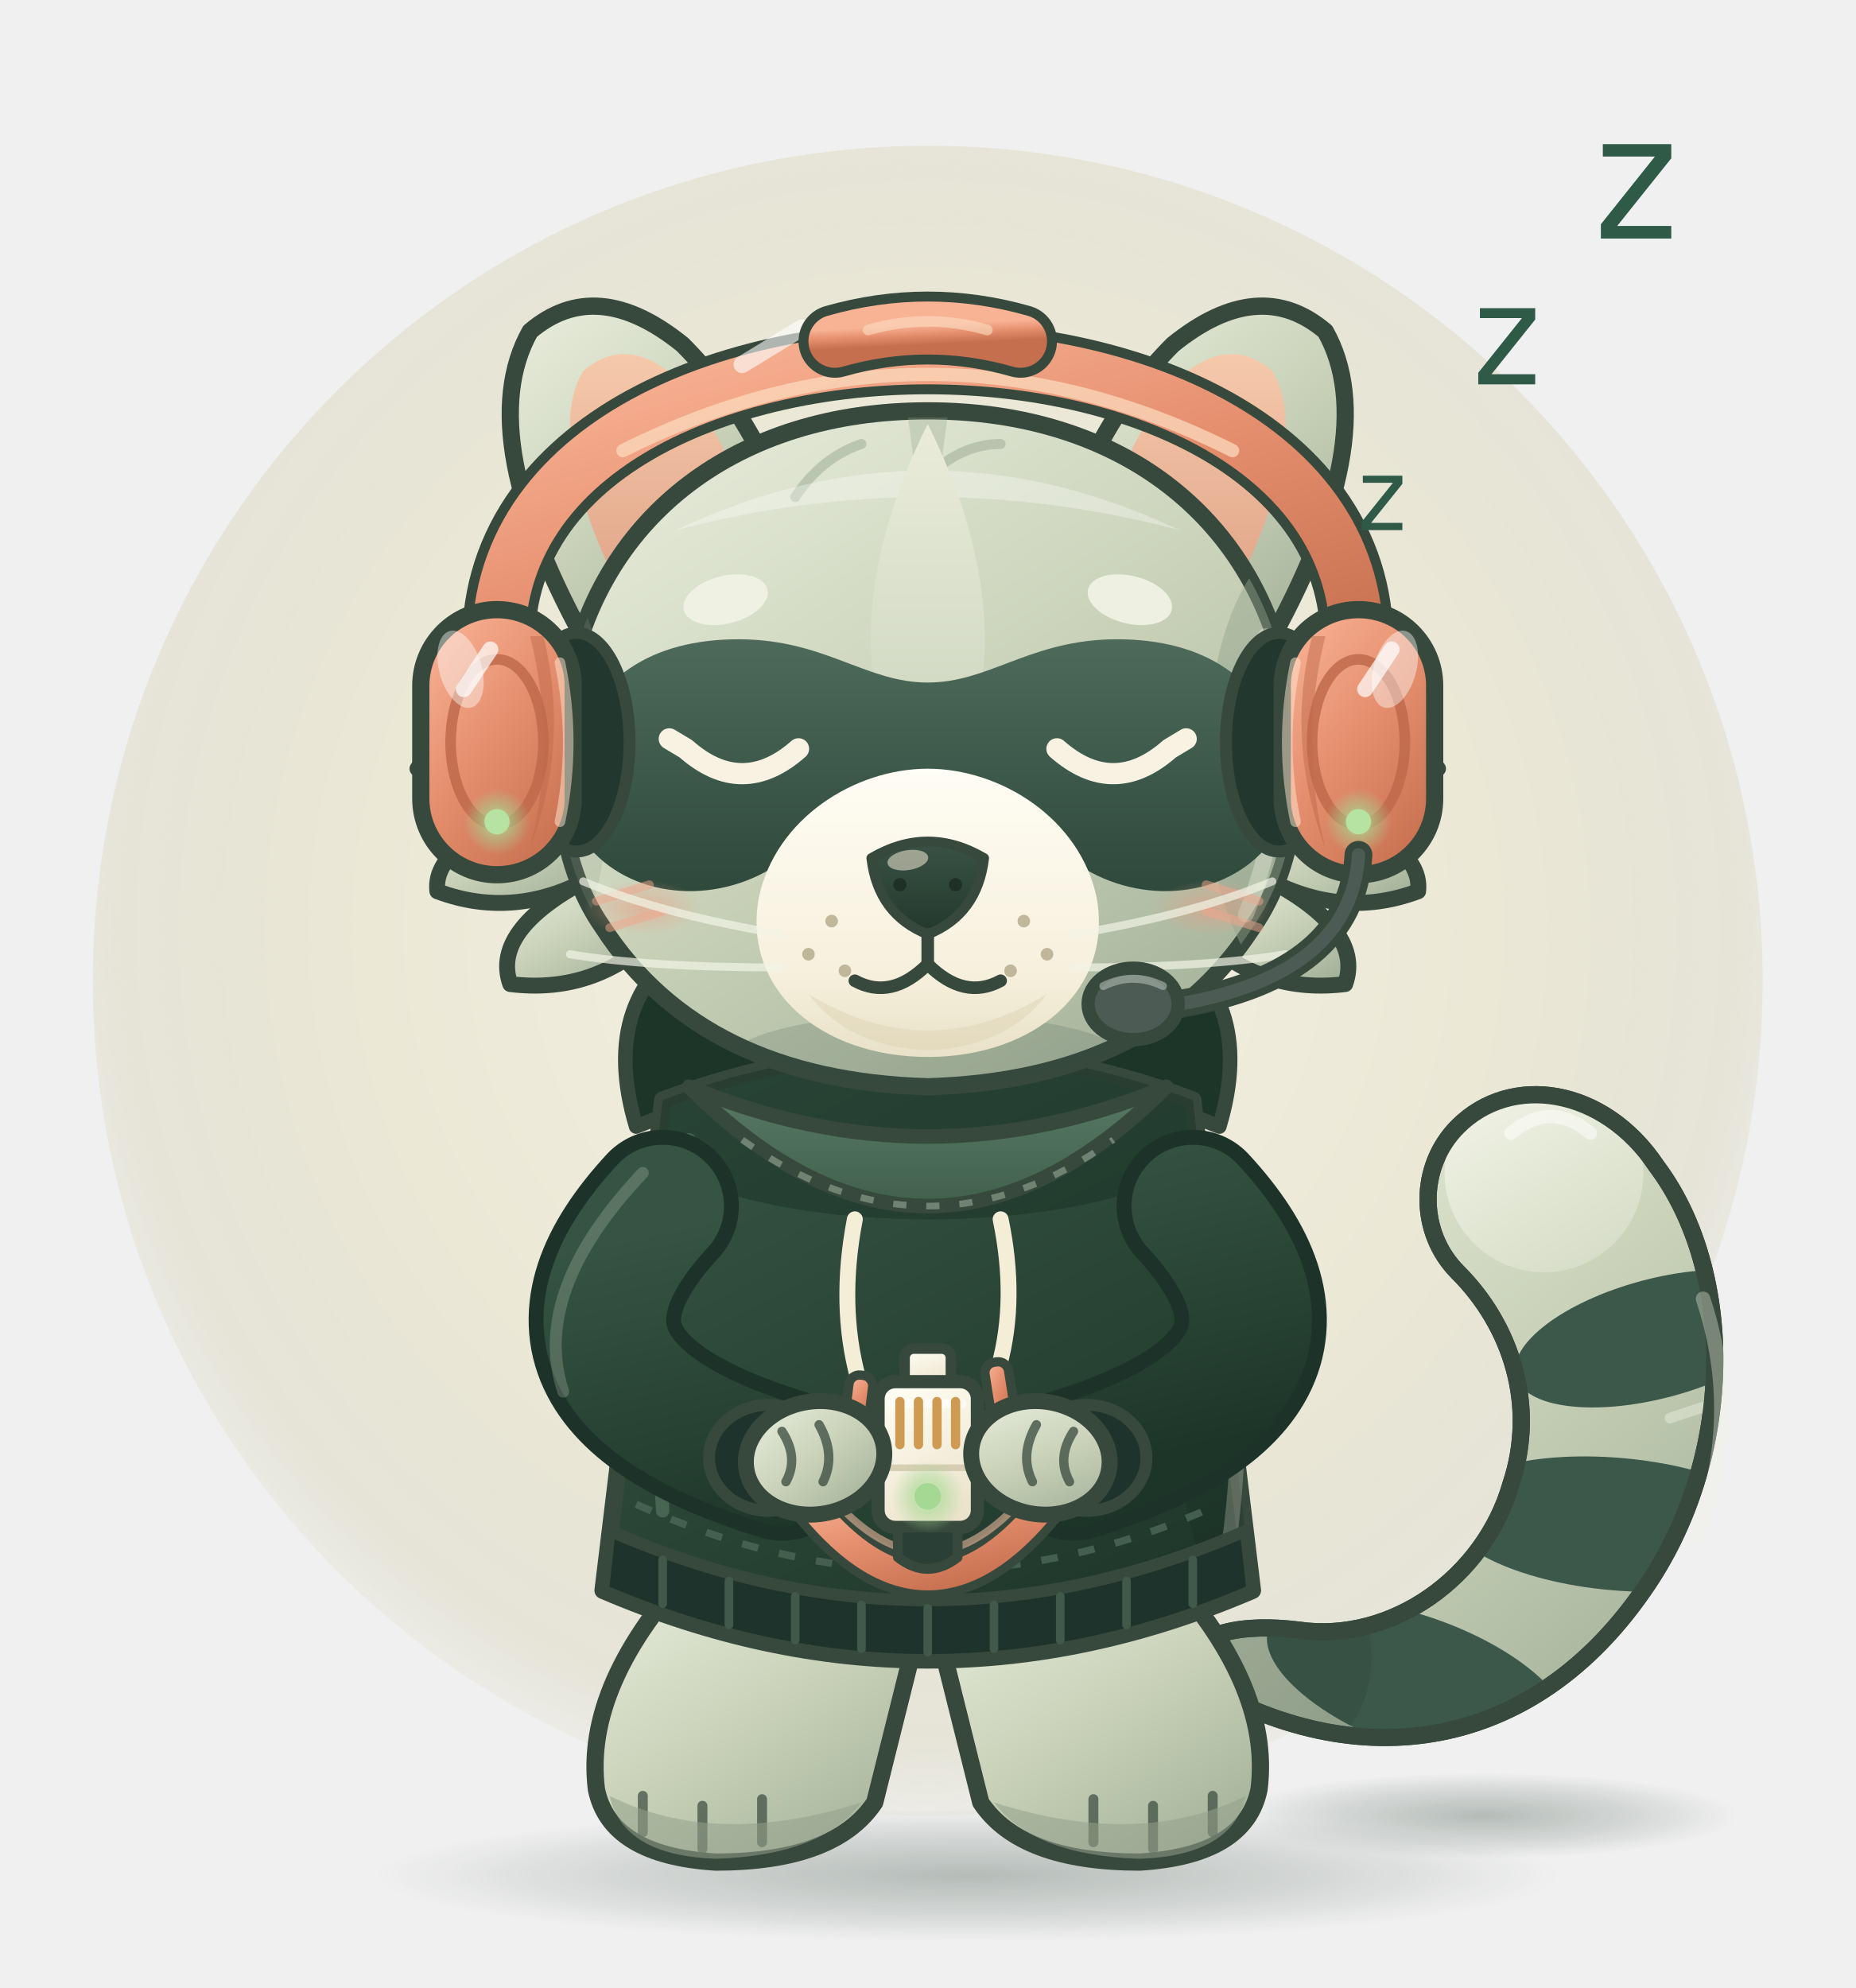
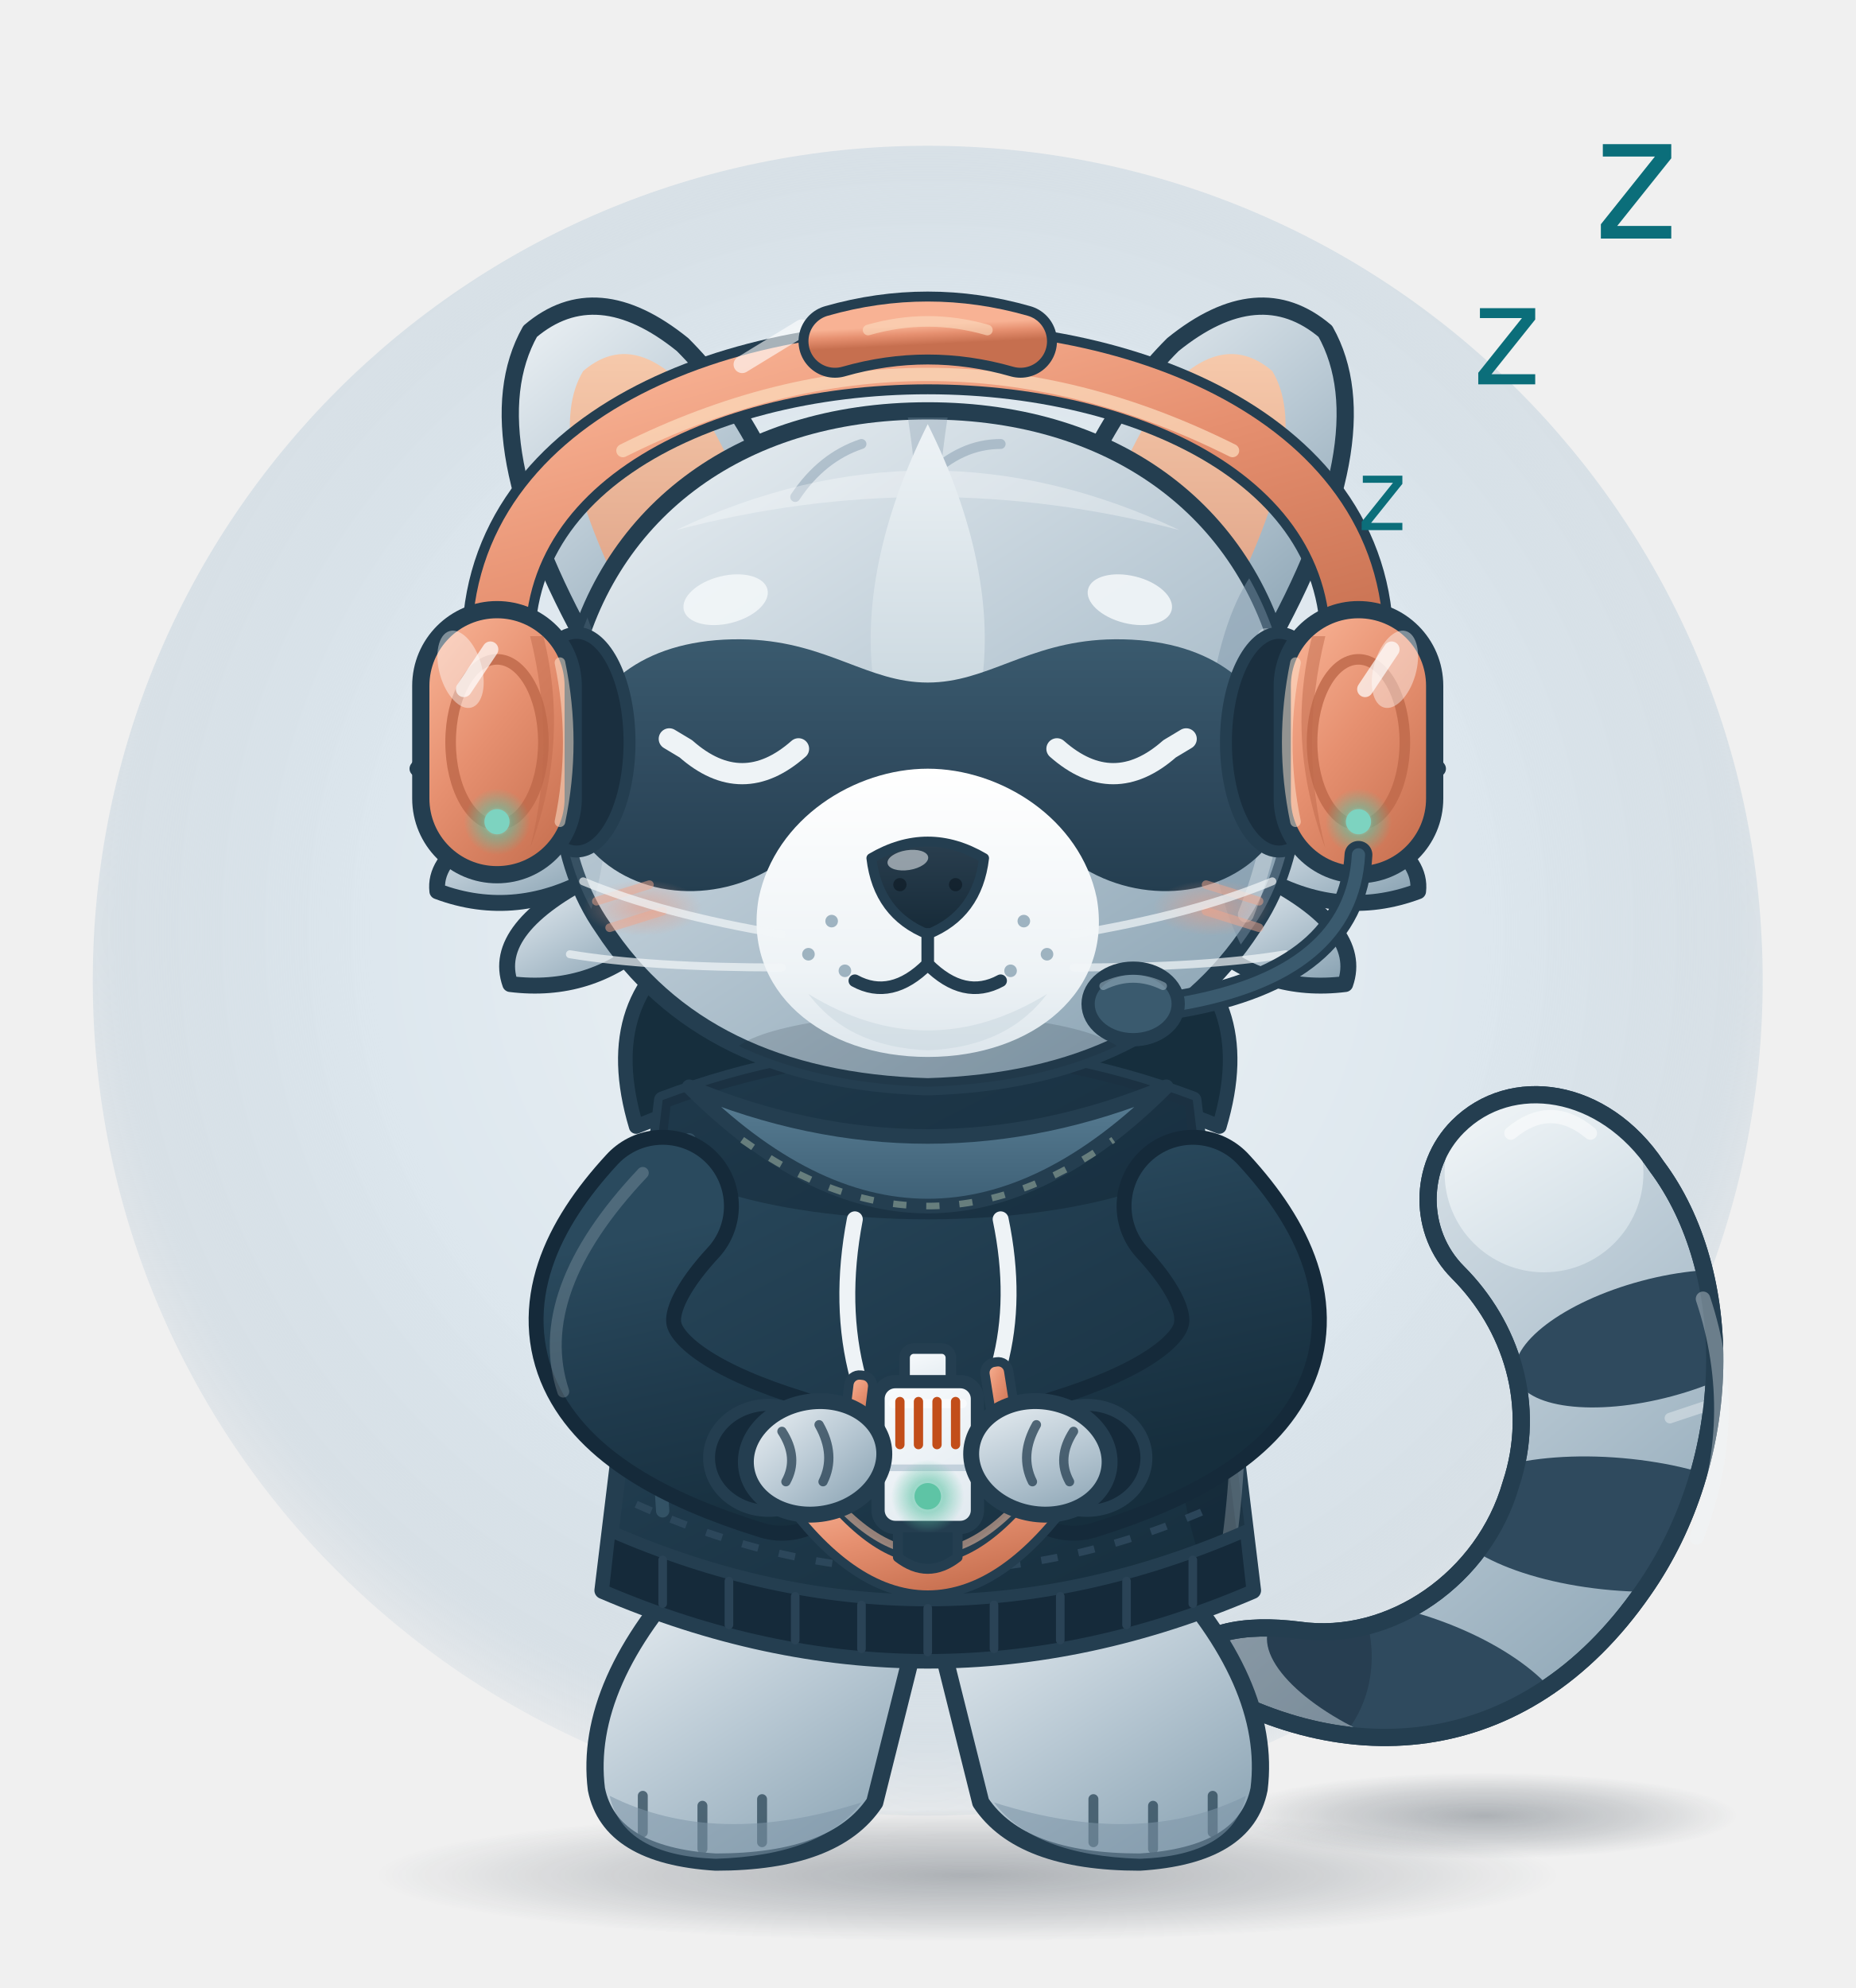
<svg xmlns="http://www.w3.org/2000/svg" viewBox="0 0 280 300" role="img" aria-labelledby="title">
  <style>.moon{fill:url(#k-halo)}.happy,.smile,.spark,.sleep,.zzz,.umbrella,.rain{display:none}.eyes{display:none}.sleep,.zzz{display:block}</style>
  <defs>
    <radialGradient id="k-halo" cx=".5" cy=".47" r=".55">
-       <stop offset="0" stop-color="#f4f1e4" />
-       <stop offset=".6" stop-color="#ebe8d6" />
-       <stop offset=".88" stop-color="#e0ddc8" stop-opacity=".6" />
-       <stop offset="1" stop-color="#ddd9c4" stop-opacity="0" />
+       <stop offset="0" stop-color="#eef3f6" />
+       <stop offset=".6" stop-color="#dde7ee" />
+       <stop offset=".88" stop-color="#c8d6e0" stop-opacity=".6" />
+       <stop offset="1" stop-color="#b9c9d6" stop-opacity="0" />
    </radialGradient>
    <radialGradient id="k-shadow" cx=".5" cy=".5" r=".5">
-       <stop offset="0" stop-color="#2c4437" stop-opacity=".3" />
-       <stop offset=".6" stop-color="#2c4437" stop-opacity=".14" />
-       <stop offset="1" stop-color="#2c4437" stop-opacity="0" />
+       <stop offset="0" stop-color="#12202e" stop-opacity=".3" />
+       <stop offset=".6" stop-color="#12202e" stop-opacity=".14" />
+       <stop offset="1" stop-color="#12202e" stop-opacity="0" />
    </radialGradient>
    <linearGradient id="k-fur" x1=".15" y1="0" x2=".85" y2="1">
-       <stop offset="0" stop-color="#e6ebd9" />
-       <stop offset=".5" stop-color="#c9d2b9" />
-       <stop offset="1" stop-color="#a3b199" />
+       <stop offset="0" stop-color="#e8eef2" />
+       <stop offset=".5" stop-color="#b9c9d4" />
+       <stop offset="1" stop-color="#8aa3b3" />
    </linearGradient>
    <linearGradient id="k-fur-lt" x1=".2" y1="0" x2=".8" y2="1">
-       <stop offset="0" stop-color="#f2f4e6" />
-       <stop offset="1" stop-color="#d5dcc6" />
+       <stop offset="0" stop-color="#f2f6f8" />
+       <stop offset="1" stop-color="#d0dde5" />
    </linearGradient>
    <linearGradient id="k-blaze" x1=".5" y1="0" x2=".5" y2="1">
-       <stop offset="0" stop-color="#e9ecd9" />
-       <stop offset="1" stop-color="#d0d8c2" />
+       <stop offset="0" stop-color="#eef3f6" />
+       <stop offset="1" stop-color="#c8d6de" />
    </linearGradient>
    <linearGradient id="k-muz" x1=".5" y1="0" x2=".5" y2="1">
-       <stop offset="0" stop-color="#fffdf4" />
-       <stop offset=".7" stop-color="#f6f0dd" />
-       <stop offset="1" stop-color="#e9e1c8" />
+       <stop offset="0" stop-color="#ffffff" />
+       <stop offset=".7" stop-color="#eef3f6" />
+       <stop offset="1" stop-color="#dde6ec" />
    </linearGradient>
    <linearGradient id="k-mask" x1=".5" y1="0" x2=".5" y2="1">
-       <stop offset="0" stop-color="#4d6a5a" />
-       <stop offset=".55" stop-color="#3c584a" />
-       <stop offset="1" stop-color="#2f493c" />
+       <stop offset="0" stop-color="#3a5a6e" />
+       <stop offset=".55" stop-color="#2f4a5e" />
+       <stop offset="1" stop-color="#243e50" />
    </linearGradient>
    <linearGradient id="k-hood" x1=".25" y1="0" x2=".8" y2="1">
-       <stop offset="0" stop-color="#355443" />
-       <stop offset=".5" stop-color="#2a4536" />
-       <stop offset="1" stop-color="#1d3529" />
+       <stop offset="0" stop-color="#2a4a5e" />
+       <stop offset=".5" stop-color="#1f3a4c" />
+       <stop offset="1" stop-color="#162e3d" />
    </linearGradient>
    <linearGradient id="k-hood-lt" x1=".5" y1="0" x2=".5" y2="1">
-       <stop offset="0" stop-color="#587a63" />
-       <stop offset="1" stop-color="#40604c" />
+       <stop offset="0" stop-color="#5a7f95" />
+       <stop offset="1" stop-color="#3d5f75" />
    </linearGradient>
    <linearGradient id="k-copper" x1=".15" y1="0" x2=".85" y2="1">
      <stop offset="0" stop-color="#f8b294" />
      <stop offset=".45" stop-color="#e69070" />
      <stop offset="1" stop-color="#c66f4f" />
    </linearGradient>
    <linearGradient id="k-ear" x1=".5" y1="0" x2=".5" y2="1">
      <stop offset="0" stop-color="#f6c9ab" />
      <stop offset="1" stop-color="#e0a488" />
    </linearGradient>
    <linearGradient id="k-cream" x1=".3" y1="0" x2=".7" y2="1">
-       <stop offset="0" stop-color="#fffdf2" />
-       <stop offset="1" stop-color="#eae2ca" />
+       <stop offset="0" stop-color="#f7fafc" />
+       <stop offset="1" stop-color="#e2eaf0" />
    </linearGradient>
    <linearGradient id="k-nose" x1=".5" y1="0" x2=".5" y2="1">
-       <stop offset="0" stop-color="#3a5245" />
-       <stop offset="1" stop-color="#22382c" />
+       <stop offset="0" stop-color="#2a3f4f" />
+       <stop offset="1" stop-color="#162a38" />
    </linearGradient>
    <linearGradient id="k-eye" x1=".5" y1="0" x2=".5" y2="1">
      <stop offset="0" stop-color="#ffffff" />
      <stop offset="1" stop-color="#eef0e4" />
    </linearGradient>
    <linearGradient id="k-iris" x1=".5" y1="0" x2=".5" y2="1">
-       <stop offset="0" stop-color="#a8e8c8" />
-       <stop offset=".55" stop-color="#4fb28a" />
-       <stop offset="1" stop-color="#2a7f60" />
+       <stop offset="0" stop-color="#a8e6e0" />
+       <stop offset=".55" stop-color="#3fb8b0" />
+       <stop offset="1" stop-color="#0e7c86" />
    </linearGradient>
    <radialGradient id="k-led" cx=".5" cy=".5" r=".5">
-       <stop offset="0" stop-color="#cdf0b8" stop-opacity=".95" />
-       <stop offset=".45" stop-color="#a5d892" stop-opacity=".55" />
-       <stop offset="1" stop-color="#a5d892" stop-opacity="0" />
+       <stop offset="0" stop-color="#c8f0e8" stop-opacity=".95" />
+       <stop offset=".45" stop-color="#5ec4a5" stop-opacity=".55" />
+       <stop offset="1" stop-color="#5ec4a5" stop-opacity="0" />
    </radialGradient>
    <radialGradient id="k-blush" cx=".5" cy=".5" r=".5">
      <stop offset="0" stop-color="#ef9a80" stop-opacity=".55" />
      <stop offset="1" stop-color="#ef9a80" stop-opacity="0" />
    </radialGradient>
    <clipPath id="k-tailclip">
      <path d="M178 252 C202 268 230 266 248 240 C262 220 262 192 250 176 C242 164 228 162 220 170 C214 176 214 186 220 192 C228 200 232 212 228 224 C224 238 210 248 196 246 C188 245 180 246 178 252 Z" />
    </clipPath>
    <clipPath id="k-bodyclip">
      <path d="M100 166 Q140 151 180 166 L189 240 Q140 261 91 240 Z" />
    </clipPath>
    <clipPath id="k-headclip">
      <path d="M140 62 C111 62 91 78 86 102 C83 116 84 130 91 140 Q106 163 140 164 Q174 163 189 140 C196 130 197 116 194 102 C189 78 169 62 140 62 Z" />
    </clipPath>
  </defs>
  <circle class="moon" cx="140" cy="148" r="126" />
  <ellipse class="shadow" cx="146" cy="283" rx="90" ry="10" fill="url(#k-shadow)" />
  <ellipse cx="224" cy="274" rx="38" ry="6.5" fill="url(#k-shadow)" />
-   <g class="hop" stroke="#37493c" stroke-width="2.6" stroke-linejoin="round">
+   <g class="hop" stroke="#243e50" stroke-width="2.6" stroke-linejoin="round">
    <g class="tail">
      <path d="M178 252 C202 268 230 266 248 240 C262 220 262 192 250 176 C242 164 228 162 220 170 C214 176 214 186 220 192 C228 200 232 212 228 224 C224 238 210 248 196 246 C188 245 180 246 178 252 Z" fill="url(#k-fur)" />
      <g clip-path="url(#k-tailclip)" stroke="none">
-         <ellipse cx="250" cy="202" rx="22" ry="9" fill="#3c584a" transform="rotate(-15 250 202)" />
-         <ellipse cx="244" cy="230" rx="26" ry="10" fill="#3c584a" transform="rotate(5 244 230)" />
-         <ellipse cx="214" cy="254" rx="24" ry="10" fill="#3c584a" transform="rotate(20 214 254)" />
+         <ellipse cx="250" cy="202" rx="22" ry="9" fill="#2f4a5e" transform="rotate(-15 250 202)" />
+         <ellipse cx="244" cy="230" rx="26" ry="10" fill="#2f4a5e" transform="rotate(5 244 230)" />
+         <ellipse cx="214" cy="254" rx="24" ry="10" fill="#2f4a5e" transform="rotate(20 214 254)" />
        <circle cx="233" cy="177" r="15" fill="url(#k-fur-lt)" />
-         <ellipse cx="194" cy="250" rx="13" ry="16" fill="#2c4437" opacity=".28" />
-         <path d="M252 214l6-2m0 24l6 1" fill="none" stroke="#f2f4e6" stroke-width="1.6" stroke-linecap="round" opacity=".4" />
+         <ellipse cx="194" cy="250" rx="13" ry="16" fill="#12202e" opacity=".28" />
+         <path d="M252 214l6-2m0 24l6 1" fill="none" stroke="#f2f6f8" stroke-width="1.6" stroke-linecap="round" opacity=".4" />
      </g>
      <path d="M178 252 C202 268 230 266 248 240 C262 220 262 192 250 176 C242 164 228 162 220 170 C214 176 214 186 220 192 C228 200 232 212 228 224 C224 238 210 248 196 246 C188 245 180 246 178 252 Z" fill="none" />
-       <path d="M256 232 Q263 214 257 196" fill="none" stroke="#f2f4e6" stroke-width="2.2" stroke-linecap="round" opacity=".35" />
+       <path d="M256 232 Q263 214 257 196" fill="none" stroke="#f2f6f8" stroke-width="2.2" stroke-linecap="round" opacity=".35" />
      <path d="M228 171 Q234 166 240 171" fill="none" stroke="#ffffff" stroke-width="2" stroke-linecap="round" opacity=".5" />
    </g>
    <g class="torso">
      <path d="M105 236 Q88 254 90 270 Q92 280 108 281 Q126 281 132 272 L139 244 Z" fill="url(#k-fur)" />
      <path d="M175 236 Q192 254 190 270 Q188 280 172 281 Q154 281 148 272 L141 244 Z" fill="url(#k-fur)" />
-       <path d="M97 276.5v-5.5M106 279v-6.5M115 278v-6.5" fill="none" stroke="#37493c" stroke-width="1.5" stroke-linecap="round" opacity=".7" />
-       <path d="M183 276.5v-5.5M174 279v-6.5M165 278v-6.5" fill="none" stroke="#37493c" stroke-width="1.5" stroke-linecap="round" opacity=".7" />
-       <path d="M92 271 Q108 279 130 272 Q124 280 108 280.5 Q94 280 92 271 Z" fill="#93a18b" stroke="none" opacity=".55" />
-       <path d="M188 271 Q172 279 150 272 Q156 280 172 280.5 Q186 280 188 271 Z" fill="#93a18b" stroke="none" opacity=".55" />
-       <path d="M96 170 Q90 150 106 141 Q140 130 174 141 Q190 150 184 170 Q140 152 96 170 Z" fill="#1d3529" stroke-width="2.2" />
+       <path d="M97 276.5v-5.5M106 279v-6.5M115 278v-6.5" fill="none" stroke="#243e50" stroke-width="1.5" stroke-linecap="round" opacity=".7" />
+       <path d="M183 276.5v-5.5M174 279v-6.5M165 278v-6.5" fill="none" stroke="#243e50" stroke-width="1.5" stroke-linecap="round" opacity=".7" />
+       <path d="M92 271 Q108 279 130 272 Q124 280 108 280.5 Q94 280 92 271 Z" fill="#7d95a8" stroke="none" opacity=".55" />
+       <path d="M188 271 Q172 279 150 272 Q156 280 172 280.5 Q186 280 188 271 Z" fill="#7d95a8" stroke="none" opacity=".55" />
+       <path d="M96 170 Q90 150 106 141 Q140 130 174 141 Q190 150 184 170 Q140 152 96 170 Z" fill="#162e3d" stroke-width="2.2" />
      <path d="M100 166 Q140 151 180 166 L189 240 Q140 261 91 240 Z" fill="url(#k-hood)" />
      <g clip-path="url(#k-bodyclip)" stroke="none">
-         <ellipse cx="140" cy="169" rx="45" ry="15" fill="#152a20" opacity=".4" />
-         <ellipse cx="190" cy="206" rx="13" ry="40" fill="#16281f" opacity=".3" />
-         <ellipse cx="140" cy="253" rx="52" ry="12" fill="#152a20" opacity=".22" />
-       </g>
-       <path d="M104 172 Q98 200 100 228" fill="none" stroke="#7fa088" stroke-width="2" stroke-linecap="round" opacity=".35" />
-       <path d="M183 176 Q189.5 208 185 236" fill="none" stroke="#eef1de" stroke-width="2.2" stroke-linecap="round" opacity=".25" />
-       <path d="M91 240 Q140 261 189 240 L188 231 Q140 252 92 231 Z" fill="#1e332b" stroke-width="1.8" />
-       <path d="M100 235.4v6.6M110 238.6v6.6M120 240.9v6.6M130 242.2v6.6M140 242.7v6.6M150 242.2v6.6M160 240.9v6.6M170 238.6v6.6M180 235.4v6.6" fill="none" stroke="#41594b" stroke-width="1.3" stroke-linecap="round" />
-       <path d="M96 227 Q140 247 184 227" fill="none" stroke="#4a6455" stroke-width="1.1" stroke-dasharray="2.5 3.2" opacity=".85" />
+         <ellipse cx="140" cy="169" rx="45" ry="15" fill="#0d1f2c" opacity=".4" />
+         <ellipse cx="190" cy="206" rx="13" ry="40" fill="#0d1f2c" opacity=".3" />
+         <ellipse cx="140" cy="253" rx="52" ry="12" fill="#0d1f2c" opacity=".22" />
+       </g>
+       <path d="M104 172 Q98 200 100 228" fill="none" stroke="#5a7f95" stroke-width="2" stroke-linecap="round" opacity=".35" />
+       <path d="M183 176 Q189.5 208 185 236" fill="none" stroke="#e2eaf0" stroke-width="2.2" stroke-linecap="round" opacity=".25" />
+       <path d="M91 240 Q140 261 189 240 L188 231 Q140 252 92 231 Z" fill="#152a3a" stroke-width="1.8" />
+       <path d="M100 235.4v6.6M110 238.6v6.6M120 240.9v6.6M130 242.2v6.6M140 242.7v6.6M150 242.2v6.6M160 240.9v6.6M170 238.6v6.6M180 235.4v6.6" fill="none" stroke="#2a4356" stroke-width="1.3" stroke-linecap="round" />
+       <path d="M96 227 Q140 247 184 227" fill="none" stroke="#2f4a5e" stroke-width="1.1" stroke-dasharray="2.5 3.2" opacity=".85" />
      <path d="M104 164 Q140 200 176 164 Q140 179 104 164 Z" fill="url(#k-hood-lt)" stroke-width="2.2" />
      <path d="M112 172 Q140 192 168 172" fill="none" stroke="#a9bdaa" stroke-width="1" stroke-dasharray="2 3" opacity=".5" />
-       <path d="M129 184 Q126.5 197 129.5 208" fill="none" stroke="#f4eed6" stroke-width="2.4" stroke-linecap="round" />
-       <path d="M151 184 Q153.5 196 150.8 206" fill="none" stroke="#f4eed6" stroke-width="2.4" stroke-linecap="round" />
+       <path d="M129 184 Q126.5 197 129.5 208" fill="none" stroke="#eef3f6" stroke-width="2.4" stroke-linecap="round" />
+       <path d="M151 184 Q153.5 196 150.8 206" fill="none" stroke="#eef3f6" stroke-width="2.4" stroke-linecap="round" />
      <rect x="127.8" y="207.5" width="3.6" height="8" rx="1.6" fill="url(#k-copper)" stroke-width="1.4" transform="rotate(7 129.6 211.5)" />
      <rect x="149" y="205.5" width="3.6" height="8" rx="1.6" fill="url(#k-copper)" stroke-width="1.4" transform="rotate(-9 150.8 209.5)" />
-       <path d="M100 182 Q76 208 118 221 M180 182 Q204 208 162 221" fill="none" stroke="#1d332a" stroke-width="23" stroke-linecap="round" />
+       <path d="M100 182 Q76 208 118 221 M180 182 Q204 208 162 221" fill="none" stroke="#152a3a" stroke-width="23" stroke-linecap="round" />
      <path d="M100 182 Q76 208 118 221 M180 182 Q204 208 162 221" fill="none" stroke="url(#k-hood)" stroke-width="18.5" stroke-linecap="round" />
-       <path d="M97 177 Q80 195 85 210" fill="none" stroke="#eef1de" stroke-width="1.8" stroke-linecap="round" opacity=".2" />
-       <ellipse cx="116" cy="220" rx="9" ry="8" fill="#1e332b" stroke-width="1.8" />
-       <ellipse cx="164" cy="220" rx="9" ry="8" fill="#1e332b" stroke-width="1.8" />
-       <path d="M120 224 Q140 252 160 224" fill="none" stroke="#37493c" stroke-width="6.6" stroke-linecap="round" />
+       <path d="M97 177 Q80 195 85 210" fill="none" stroke="#e2eaf0" stroke-width="1.8" stroke-linecap="round" opacity=".2" />
+       <ellipse cx="116" cy="220" rx="9" ry="8" fill="#152a3a" stroke-width="1.8" />
+       <ellipse cx="164" cy="220" rx="9" ry="8" fill="#152a3a" stroke-width="1.8" />
+       <path d="M120 224 Q140 252 160 224" fill="none" stroke="#243e50" stroke-width="6.6" stroke-linecap="round" />
      <path d="M120 224 Q140 252 160 224" fill="none" stroke="url(#k-copper)" stroke-width="4" stroke-linecap="round" />
      <path d="M122 221.5 Q140 247 158 221.5" fill="none" stroke="#f8c0a2" stroke-width="1.1" stroke-linecap="round" opacity=".55" />
      <rect x="136.5" y="203.5" width="7" height="6" rx="1.4" fill="url(#k-cream)" stroke-width="1.6" />
      <rect x="132.5" y="208.5" width="15" height="22" rx="2.6" fill="url(#k-cream)" stroke-width="2" />
      <path d="M134.8 211.8h10.4" fill="none" stroke="#ffffff" stroke-width="1.4" stroke-linecap="round" opacity=".55" />
-       <path d="M135.8 211.5v6.5m2.8-6.5v6.5m2.8-6.5v6.5m2.8-6.5v6.5" fill="none" stroke="#cf9a52" stroke-width="1.4" stroke-linecap="round" />
-       <path d="M134 221.5h12" fill="none" stroke="#cfc6a9" stroke-width="1" opacity=".8" />
-       <path d="M135.5 230.5h9v4.5q-4.5 3.5-9 0 Z" fill="#2a3f36" stroke-width="1.5" />
+       <path d="M135.8 211.5v6.5m2.8-6.5v6.5m2.8-6.5v6.5m2.8-6.5v6.5" fill="none" stroke="#c24e1a" stroke-width="1.4" stroke-linecap="round" />
+       <path d="M134 221.5h12" fill="none" stroke="#b9c9d6" stroke-width="1" opacity=".8" />
+       <path d="M135.5 230.5h9v4.5q-4.5 3.5-9 0 Z" fill="#1f3a4c" stroke-width="1.5" />
      <circle cx="140" cy="225.8" r="5.5" fill="url(#k-led)" class="led" stroke="none" />
-       <circle cx="140" cy="225.8" r="2" fill="#a5d892" class="led" stroke="none" />
+       <circle cx="140" cy="225.8" r="2" fill="#5ec4a5" class="led" stroke="none" />
      <ellipse cx="123" cy="220" rx="10.5" ry="8.5" fill="url(#k-fur)" stroke-width="2.4" transform="rotate(-10 123 220)" />
      <ellipse cx="157" cy="220" rx="10.5" ry="8.5" fill="url(#k-fur)" stroke-width="2.4" transform="rotate(10 157 220)" />
-       <path d="M118 216q2.6 4 .6 7.6m5-8.6q2.6 4.6.6 8.6" fill="none" stroke="#37493c" stroke-width="1.4" stroke-linecap="round" opacity=".75" />
-       <path d="M162 216q-2.6 4-.6 7.6m-5-8.6q-2.6 4.6-.6 8.6" fill="none" stroke="#37493c" stroke-width="1.4" stroke-linecap="round" opacity=".75" />
-       <path class="spark" d="M140 191l2 5 5 2-5 2-2 5-2-5-5-2 5-2Z" fill="#fffdf2" stroke="none" />
+       <path d="M118 216q2.6 4 .6 7.6m5-8.6q2.6 4.6.6 8.6" fill="none" stroke="#243e50" stroke-width="1.4" stroke-linecap="round" opacity=".75" />
+       <path d="M162 216q-2.6 4-.6 7.6m-5-8.6q-2.6 4.6-.6 8.6" fill="none" stroke="#243e50" stroke-width="1.4" stroke-linecap="round" opacity=".75" />
+       <path class="spark" d="M140 191l2 5 5 2-5 2-2 5-2-5-5-2 5-2Z" fill="#f7fafc" stroke="none" />
    </g>
    <g class="head">
      <g class="ear earL">
        <path d="M89 98 Q71 66 80 50 Q90 41.5 103 52 Q115 64 121 84 Z" fill="url(#k-fur)" />
        <path d="M94 90 Q82 66 88 56 Q95 50 103 58 Q111 68 115 84 Z" fill="url(#k-ear)" stroke="none" />
-         <path d="M95 96q3-8 10-11" fill="none" stroke="#f2f4e6" stroke-width="1.8" stroke-linecap="round" opacity=".55" />
+         <path d="M95 96q3-8 10-11" fill="none" stroke="#f2f6f8" stroke-width="1.8" stroke-linecap="round" opacity=".55" />
      </g>
      <g class="ear earR">
        <path d="M191 98 Q209 66 200 50 Q190 41.5 177 52 Q165 64 159 84 Z" fill="url(#k-fur)" />
        <path d="M186 90 Q198 66 192 56 Q185 50 177 58 Q169 68 165 84 Z" fill="url(#k-ear)" stroke="none" />
-         <path d="M185 96q-3-8-10-11" fill="none" stroke="#f2f4e6" stroke-width="1.8" stroke-linecap="round" opacity=".55" />
+         <path d="M185 96q-3-8-10-11" fill="none" stroke="#f2f6f8" stroke-width="1.8" stroke-linecap="round" opacity=".55" />
      </g>
      <g stroke-width="2.4">
        <path d="M92 108 Q70 106 63 116 Q72 124.5 90 120 Z" fill="url(#k-fur)" />
        <path d="M88 120 Q65 126 66 134.5 Q78 139 90 132 Z" fill="url(#k-fur)" />
        <path d="M90 132 Q74 140 77 148.5 Q89 150 98 142 Z" fill="url(#k-fur)" />
        <path d="M188 108 Q210 106 217 116 Q208 124.5 190 120 Z" fill="url(#k-fur)" />
        <path d="M192 120 Q215 126 214 134.5 Q202 139 190 132 Z" fill="url(#k-fur)" />
        <path d="M190 132 Q206 140 203 148.5 Q191 150 182 142 Z" fill="url(#k-fur)" />
      </g>
      <path d="M140 62 C111 62 91 78 86 102 C83 116 84 130 91 140 Q106 163 140 164 Q174 163 189 140 C196 130 197 116 194 102 C189 78 169 62 140 62 Z" fill="url(#k-fur)" />
      <g clip-path="url(#k-headclip)" stroke="none">
-         <ellipse cx="196" cy="116" rx="14" ry="34" fill="#93a18b" opacity=".45" />
-         <ellipse cx="84" cy="116" rx="8" ry="28" fill="#93a18b" opacity=".22" />
-         <path d="M137 63 Q140 82 137 99 L143 99 Q140 82 143 63 Z" fill="#93a18b" opacity=".3" />
-         <ellipse cx="140" cy="160" rx="30" ry="7" fill="#2c4437" opacity=".16" />
-         <path d="M120 75q4-6 10-8m10 5q5-5 11-5" fill="none" stroke="#93a18b" stroke-width="1.5" stroke-linecap="round" opacity=".45" />
+         <ellipse cx="196" cy="116" rx="14" ry="34" fill="#7d95a8" opacity=".45" />
+         <ellipse cx="84" cy="116" rx="8" ry="28" fill="#7d95a8" opacity=".22" />
+         <path d="M137 63 Q140 82 137 99 L143 99 Q140 82 143 63 Z" fill="#7d95a8" opacity=".3" />
+         <ellipse cx="140" cy="160" rx="30" ry="7" fill="#12202e" opacity=".16" />
+         <path d="M120 75q4-6 10-8m10 5q5-5 11-5" fill="none" stroke="#7d95a8" stroke-width="1.5" stroke-linecap="round" opacity=".45" />
      </g>
      <path d="M102 80 Q140 62 178 80 Q140 70 102 80 Z" fill="#ffffff" stroke="none" opacity=".32" />
-       <path d="M188 138 Q196 118 191 96" fill="none" stroke="#f2f4e6" stroke-width="2.4" stroke-linecap="round" opacity=".35" />
+       <path d="M188 138 Q196 118 191 96" fill="none" stroke="#f2f6f8" stroke-width="2.4" stroke-linecap="round" opacity=".35" />
      <path d="M140 64 C133 78 130 92 132 104 C136 110 144 110 148 104 C150 92 147 78 140 64 Z" fill="url(#k-blaze)" stroke="none" />
-       <ellipse cx="109.5" cy="90.5" rx="6.5" ry="3.6" fill="#f2f4e6" opacity=".9" stroke="none" transform="rotate(-14 109.5 90.5)" />
-       <ellipse cx="170.5" cy="90.5" rx="6.5" ry="3.6" fill="#f2f4e6" opacity=".9" stroke="none" transform="rotate(14 170.5 90.5)" />
+       <ellipse cx="109.5" cy="90.5" rx="6.5" ry="3.6" fill="#f2f6f8" opacity=".9" stroke="none" transform="rotate(-14 109.5 90.5)" />
+       <ellipse cx="170.5" cy="90.5" rx="6.5" ry="3.6" fill="#f2f6f8" opacity=".9" stroke="none" transform="rotate(14 170.5 90.5)" />
      <path d="M140 103 C131 103 125 97 113 96.5 C99 96 90 102 87 112 Q84 120 89 128 C96 136 109 136.5 118 130 Q129 123 140 123 Q151 123 162 130 C171 136.5 184 136 191 128 Q196 120 193 112 C190 102 181 96 167 96.5 C155 97 149 103 140 103 Z" fill="url(#k-mask)" stroke="none" />
      <ellipse cx="97" cy="137" rx="9" ry="4.2" fill="url(#k-blush)" stroke="none" />
      <ellipse cx="183" cy="137" rx="9" ry="4.2" fill="url(#k-blush)" stroke="none" />
      <path d="M90 136l8-2.5m-6 6.5l8-2.5" fill="none" stroke="#f0a58c" stroke-width="1.3" stroke-linecap="round" opacity=".5" />
      <path d="M182 133.5l8 2.5m-8 1.5l8 2.5" fill="none" stroke="#f0a58c" stroke-width="1.3" stroke-linecap="round" opacity=".5" />
      <path d="M140 116 C151 116 163 123.5 165.5 135.5 C168 149.5 156 159.5 140 159.5 C124 159.5 112 149.5 114.5 135.5 C117 123.5 129 116 140 116 Z" fill="url(#k-muz)" stroke="none" />
-       <path d="M122 150 Q140 161 158 150 Q152 158 140 158.5 Q128 158 122 150 Z" fill="#ddd3b4" stroke="none" opacity=".5" />
-       <g fill="#b3a888" stroke="none" opacity=".8">
+       <path d="M122 150 Q140 161 158 150 Q152 158 140 158.5 Q128 158 122 150 Z" fill="#c8d6de" stroke="none" opacity=".5" />
+       <g fill="#8aa3b3" stroke="none" opacity=".8">
        <circle cx="125.5" cy="139" r=".95" />
        <circle cx="122" cy="144" r=".95" />
        <circle cx="127.5" cy="146.5" r=".95" />
        <circle cx="154.5" cy="139" r=".95" />
        <circle cx="158" cy="144" r=".95" />
        <circle cx="152.5" cy="146.5" r=".95" />
      </g>
-       <g class="whisk" fill="none" stroke="#f2f4e6" stroke-width="1.2" stroke-linecap="round" opacity=".7">
+       <g class="whisk" fill="none" stroke="#f2f6f8" stroke-width="1.2" stroke-linecap="round" opacity=".7">
        <path d="M118 141 Q100 138 88 133 M118 146 Q98 146 86 144" />
        <path d="M162 141 Q180 138 192 133 M162 146 Q182 146 194 144" />
      </g>
      <g class="eyes" stroke="none">
        <g id="ping-eyes">
          <ellipse cx="112" cy="114" rx="7" ry="9" fill="url(#k-eye)" />
          <ellipse cx="168" cy="114" rx="7" ry="9" fill="url(#k-eye)" />
-           <ellipse cx="112.6" cy="115" rx="5.4" ry="7.4" fill="url(#k-iris)" stroke="#1d4a38" stroke-width="1.1" />
-           <ellipse cx="167.4" cy="115" rx="5.4" ry="7.4" fill="url(#k-iris)" stroke="#1d4a38" stroke-width="1.1" />
-           <ellipse cx="112.8" cy="115.6" rx="2.5" ry="3.5" fill="#143026" />
-           <ellipse cx="167.2" cy="115.6" rx="2.5" ry="3.5" fill="#143026" />
-           <path d="M105.8 110 Q112 103.5 118.2 110 Q112 107.5 105.8 110 Z" fill="#1d4a38" opacity=".28" />
-           <path d="M161.8 110 Q168 103.5 174.2 110 Q168 107.5 161.8 110 Z" fill="#1d4a38" opacity=".28" />
-           <ellipse cx="112.6" cy="119.5" rx="3" ry="1.6" fill="#cff2de" opacity=".55" />
-           <ellipse cx="167.4" cy="119.5" rx="3" ry="1.6" fill="#cff2de" opacity=".55" />
+           <ellipse cx="112.6" cy="115" rx="5.4" ry="7.4" fill="url(#k-iris)" stroke="#0f3a44" stroke-width="1.1" />
+           <ellipse cx="167.4" cy="115" rx="5.4" ry="7.4" fill="url(#k-iris)" stroke="#0f3a44" stroke-width="1.1" />
+           <ellipse cx="112.8" cy="115.6" rx="2.5" ry="3.5" fill="#0a1f2a" />
+           <ellipse cx="167.2" cy="115.6" rx="2.5" ry="3.5" fill="#0a1f2a" />
+           <path d="M105.8 110 Q112 103.5 118.2 110 Q112 107.5 105.8 110 Z" fill="#0f3a44" opacity=".28" />
+           <path d="M161.8 110 Q168 103.5 174.2 110 Q168 107.5 161.8 110 Z" fill="#0f3a44" opacity=".28" />
+           <ellipse cx="112.6" cy="119.5" rx="3" ry="1.6" fill="#d0f0ec" opacity=".55" />
+           <ellipse cx="167.4" cy="119.5" rx="3" ry="1.6" fill="#d0f0ec" opacity=".55" />
          <circle cx="110.2" cy="110.8" r="2.3" fill="#ffffff" />
          <circle cx="165.8" cy="110.8" r="2.3" fill="#ffffff" />
          <circle cx="115.4" cy="118.6" r="1.15" fill="#ffffff" opacity=".9" />
          <circle cx="170.6" cy="118.6" r="1.15" fill="#ffffff" opacity=".9" />
          <circle cx="114.2" cy="108.6" r=".7" fill="#ffffff" opacity=".75" />
          <circle cx="169.8" cy="108.6" r=".7" fill="#ffffff" opacity=".75" />
        </g>
-         <path d="M103.5 107 Q112 99.5 120.5 107 M159.5 107 Q168 99.5 176.5 107" fill="none" stroke="#2c3e32" stroke-width="3.6" stroke-linecap="round" />
-         <path d="M103.5 107 Q100.5 105 99 102.5 M176.5 107 Q179.5 105 181 102.5" fill="none" stroke="#2c3e32" stroke-width="2.8" stroke-linecap="round" />
-         <path d="M106.5 122.5 Q112 124.5 117.5 122.5 M162.5 122.5 Q168 124.5 173.5 122.5" fill="none" stroke="#2c3e32" stroke-width="1.3" stroke-linecap="round" opacity=".55" />
-       </g>
-       <g class="happy" fill="none" stroke="#f7f2e2" stroke-width="3.6" stroke-linecap="round">
+         <path d="M103.5 107 Q112 99.5 120.5 107 M159.5 107 Q168 99.5 176.5 107" fill="none" stroke="#1a2f3f" stroke-width="3.6" stroke-linecap="round" />
+         <path d="M103.5 107 Q100.5 105 99 102.5 M176.5 107 Q179.5 105 181 102.5" fill="none" stroke="#1a2f3f" stroke-width="2.8" stroke-linecap="round" />
+         <path d="M106.5 122.5 Q112 124.5 117.5 122.5 M162.5 122.5 Q168 124.5 173.5 122.5" fill="none" stroke="#1a2f3f" stroke-width="1.3" stroke-linecap="round" opacity=".55" />
+       </g>
+       <g class="happy" fill="none" stroke="#eef3f6" stroke-width="3.6" stroke-linecap="round">
        <path d="M102.5 117 Q112 104.5 121.5 117 M158.5 117 Q168 104.5 177.5 117" />
      </g>
-       <g class="sleep" fill="none" stroke="#f7f2e2" stroke-width="3.2" stroke-linecap="round">
+       <g class="sleep" fill="none" stroke="#eef3f6" stroke-width="3.2" stroke-linecap="round">
        <path d="M103.5 113 Q112 120.5 120.5 113 M159.5 113 Q168 120.5 176.5 113 M103.5 113l-2.5-1.5M176.5 113l2.5-1.5" />
      </g>
      <g class="nose">
        <path d="M131.5 129.5 Q140 124.5 148.5 129.5 Q147.5 138 140 141 Q132.5 138 131.5 129.5 Z" fill="url(#k-nose)" stroke-width="1.5" />
-         <ellipse cx="137" cy="129.8" rx="3.1" ry="1.5" fill="#f2ead2" opacity=".55" stroke="none" transform="rotate(-9 137 129.8)" />
-         <circle cx="135.8" cy="133.5" r="1" fill="#101f18" opacity=".55" stroke="none" />
-         <circle cx="144.2" cy="133.5" r="1" fill="#101f18" opacity=".55" stroke="none" />
+         <ellipse cx="137" cy="129.8" rx="3.1" ry="1.5" fill="#eef3f6" opacity=".55" stroke="none" transform="rotate(-9 137 129.8)" />
+         <circle cx="135.8" cy="133.5" r="1" fill="#0a141d" opacity=".55" stroke="none" />
+         <circle cx="144.2" cy="133.5" r="1" fill="#0a141d" opacity=".55" stroke="none" />
      </g>
      <path class="mouth" d="M140 141v4.5M140 145.5Q134.5 151 129 148m11-2.5Q145.5 151 151 148" fill="none" stroke-width="1.9" stroke-linecap="round" />
      <g class="smile">
-         <path d="M128.5 143.5 Q140 165 151.5 143.5 Q140 150 128.5 143.5 Z" fill="#2c3e32" stroke-width="1.8" />
+         <path d="M128.5 143.5 Q140 165 151.5 143.5 Q140 150 128.5 143.5 Z" fill="#1a2f3f" stroke-width="1.8" />
        <path d="M135 152.5 Q140 158 145 152.5 Q140 150 135 152.5 Z" fill="#e59a83" stroke="none" />
      </g>
-       <path d="M76 105 C63 37 217 37 204 105" fill="none" stroke="#37493c" stroke-width="11" stroke-linecap="round" />
+       <path d="M76 105 C63 37 217 37 204 105" fill="none" stroke="#243e50" stroke-width="11" stroke-linecap="round" />
      <path d="M76 105 C63 37 217 37 204 105" fill="none" stroke="url(#k-copper)" stroke-width="8" stroke-linecap="round" />
      <path d="M94 68 Q140 45 186 68" fill="none" stroke="#fbd9bb" stroke-width="2" stroke-linecap="round" opacity=".75" />
      <path d="M112 55l9-5.5m5 2l7-4.5" fill="none" stroke="#ffffff" stroke-width="2.6" stroke-linecap="round" opacity=".6" />
-       <path d="M126 51.5 Q140 47.5 154 51.5" fill="none" stroke="#37493c" stroke-width="11" stroke-linecap="round" />
+       <path d="M126 51.5 Q140 47.5 154 51.5" fill="none" stroke="#243e50" stroke-width="11" stroke-linecap="round" />
      <path d="M126 51.5 Q140 47.5 154 51.5" fill="none" stroke="url(#k-copper)" stroke-width="8" stroke-linecap="round" />
      <path d="M131 49.8 Q140 47.2 149 49.8" fill="none" stroke="#fbd9bb" stroke-width="1.6" stroke-linecap="round" opacity=".65" />
-       <ellipse cx="87" cy="112" rx="8" ry="16.5" fill="#22382f" stroke-width="1.8" />
-       <ellipse cx="193" cy="112" rx="8" ry="16.5" fill="#22382f" stroke-width="1.8" />
+       <ellipse cx="87" cy="112" rx="8" ry="16.5" fill="#1a2f3f" stroke-width="1.8" />
+       <ellipse cx="193" cy="112" rx="8" ry="16.5" fill="#1a2f3f" stroke-width="1.8" />
      <rect x="63.5" y="92" width="23" height="40" rx="11.5" fill="url(#k-copper)" />
      <ellipse cx="75" cy="112" rx="7" ry="12.5" fill="none" stroke="#c06a4b" stroke-width="1.6" opacity=".85" />
      <ellipse cx="69.5" cy="101" rx="3.2" ry="6" fill="#ffffff" opacity=".42" stroke="none" transform="rotate(-16 69.5 101)" />
      <path d="M70 104l4-6" fill="none" stroke="#ffffff" stroke-width="2.4" stroke-linecap="round" opacity=".7" />
      <path d="M80 96 Q84 112 80 128 Q86 112 82 96 Z" fill="#c06a4b" stroke="none" opacity=".5" />
      <path d="M84.5 100 Q87 112 84.5 124" fill="none" stroke="#ffe8d2" stroke-width="1.6" stroke-linecap="round" opacity=".5" />
      <circle cx="75" cy="124" r="5" fill="url(#k-led)" class="led" stroke="none" />
-       <circle cx="75" cy="124" r="1.9" fill="#b7e3a2" class="led" stroke="none" />
+       <circle cx="75" cy="124" r="1.9" fill="#7dd3c0" class="led" stroke="none" />
      <rect x="193.5" y="92" width="23" height="40" rx="11.5" fill="url(#k-copper)" />
      <ellipse cx="205" cy="112" rx="7" ry="12.5" fill="none" stroke="#c06a4b" stroke-width="1.6" opacity=".85" />
      <ellipse cx="210.5" cy="101" rx="3.2" ry="6" fill="#ffffff" opacity=".42" stroke="none" transform="rotate(16 210.5 101)" />
      <path d="M206 104l4-6" fill="none" stroke="#ffffff" stroke-width="2.4" stroke-linecap="round" opacity=".7" />
      <path d="M200 96 Q196 112 200 128 Q194 112 198 96 Z" fill="#c06a4b" stroke="none" opacity=".5" />
      <path d="M195.5 100 Q193 112 195.5 124" fill="none" stroke="#ffe8d2" stroke-width="1.6" stroke-linecap="round" opacity=".5" />
      <circle cx="205" cy="124" r="5" fill="url(#k-led)" class="led" stroke="none" />
-       <circle cx="205" cy="124" r="1.9" fill="#b7e3a2" class="led" stroke="none" />
-       <path d="M205 129 Q204 147 178 151.5" fill="none" stroke="#37493c" stroke-width="4.2" stroke-linecap="round" />
-       <path d="M205 129 Q204 147 178 151.5" fill="none" stroke="#4c5c54" stroke-width="2" stroke-linecap="round" />
-       <ellipse cx="171" cy="151.5" rx="6.8" ry="5.4" fill="#4c5c54" stroke-width="2" />
-       <path d="M166.5 148.8 Q171 146.6 175.5 148.8" fill="none" stroke="#b9c4b9" stroke-width="1.2" stroke-linecap="round" opacity=".55" />
-     </g>
-     <g class="zzz" fill="#2f5a48" stroke="none" font-family="monospace">
+       <circle cx="205" cy="124" r="1.9" fill="#7dd3c0" class="led" stroke="none" />
+       <path d="M205 129 Q204 147 178 151.5" fill="none" stroke="#243e50" stroke-width="4.2" stroke-linecap="round" />
+       <path d="M205 129 Q204 147 178 151.5" fill="none" stroke="#3a5a6e" stroke-width="2" stroke-linecap="round" />
+       <ellipse cx="171" cy="151.5" rx="6.8" ry="5.4" fill="#3a5a6e" stroke-width="2" />
+       <path d="M166.5 148.8 Q171 146.6 175.5 148.8" fill="none" stroke="#9db4c2" stroke-width="1.2" stroke-linecap="round" opacity=".55" />
+     </g>
+     <g class="zzz" fill="#0b6e7a" stroke="none" font-family="monospace">
      <text x="204" y="80" font-size="15">z</text>
      <text x="221" y="58" font-size="21">z</text>
      <text x="239" y="36" font-size="26">z</text>
    </g>
    <g class="umbrella">
-       <path d="M140 6V42" fill="none" stroke="#37493c" stroke-width="3.2" stroke-linecap="round" />
+       <path d="M140 6V42" fill="none" stroke="#243e50" stroke-width="3.2" stroke-linecap="round" />
      <path d="M56 32 Q140 -26 224 32 Q210 20 196 31 Q182 20 168 31 Q154 20 140 31 Q126 20 112 31 Q98 20 84 31 Q70 20 56 32 Z" fill="url(#k-copper)" stroke-width="2.4" />
      <g stroke="none">
        <path d="M140 4 L112 31 Q126 20 140 31 Z" fill="#c06a4b" opacity=".35" />
        <path d="M140 4 L56 32 Q70 20 84 31 Z" fill="#c06a4b" opacity=".35" />
        <path d="M140 4 L168 31 Q182 20 196 31 Z" fill="#c06a4b" opacity=".35" />
      </g>
-       <path d="M140 3.5 L56 32 M140 3.5 L84 31 M140 3.5 L112 31 M140 3.5 L140 31 M140 3.5 L168 31 M140 3.5 L196 31 M140 3.5 L224 32" fill="none" stroke="#37493c" stroke-width="1.5" stroke-linecap="round" opacity=".5" />
+       <path d="M140 3.5 L56 32 M140 3.5 L84 31 M140 3.5 L112 31 M140 3.5 L140 31 M140 3.5 L168 31 M140 3.5 L196 31 M140 3.5 L224 32" fill="none" stroke="#243e50" stroke-width="1.5" stroke-linecap="round" opacity=".5" />
      <path d="M86 24 Q110 8 134 4.5" fill="none" stroke="#fbd9bb" stroke-width="2.4" stroke-linecap="round" opacity=".5" />
      <circle cx="140" cy="4.5" r="2.8" fill="url(#k-cream)" stroke-width="1.8" />
    </g>
-     <g class="rain" stroke="#6f9d92" stroke-width="2.2" stroke-linecap="round" opacity=".85">
+     <g class="rain" stroke="#5a9db0" stroke-width="2.2" stroke-linecap="round" opacity=".85">
      <path class="drop" d="M30 80l-5 12m230-3l-5 12m-218 59l-5 12m238 10l-5 12" />
      <path class="drop" style="animation-delay:.55s" d="M56 58l-5 12m182 22l-5 12m-184 44l-5 12m206 8l-5 12" />
    </g>
  </g>
</svg>
